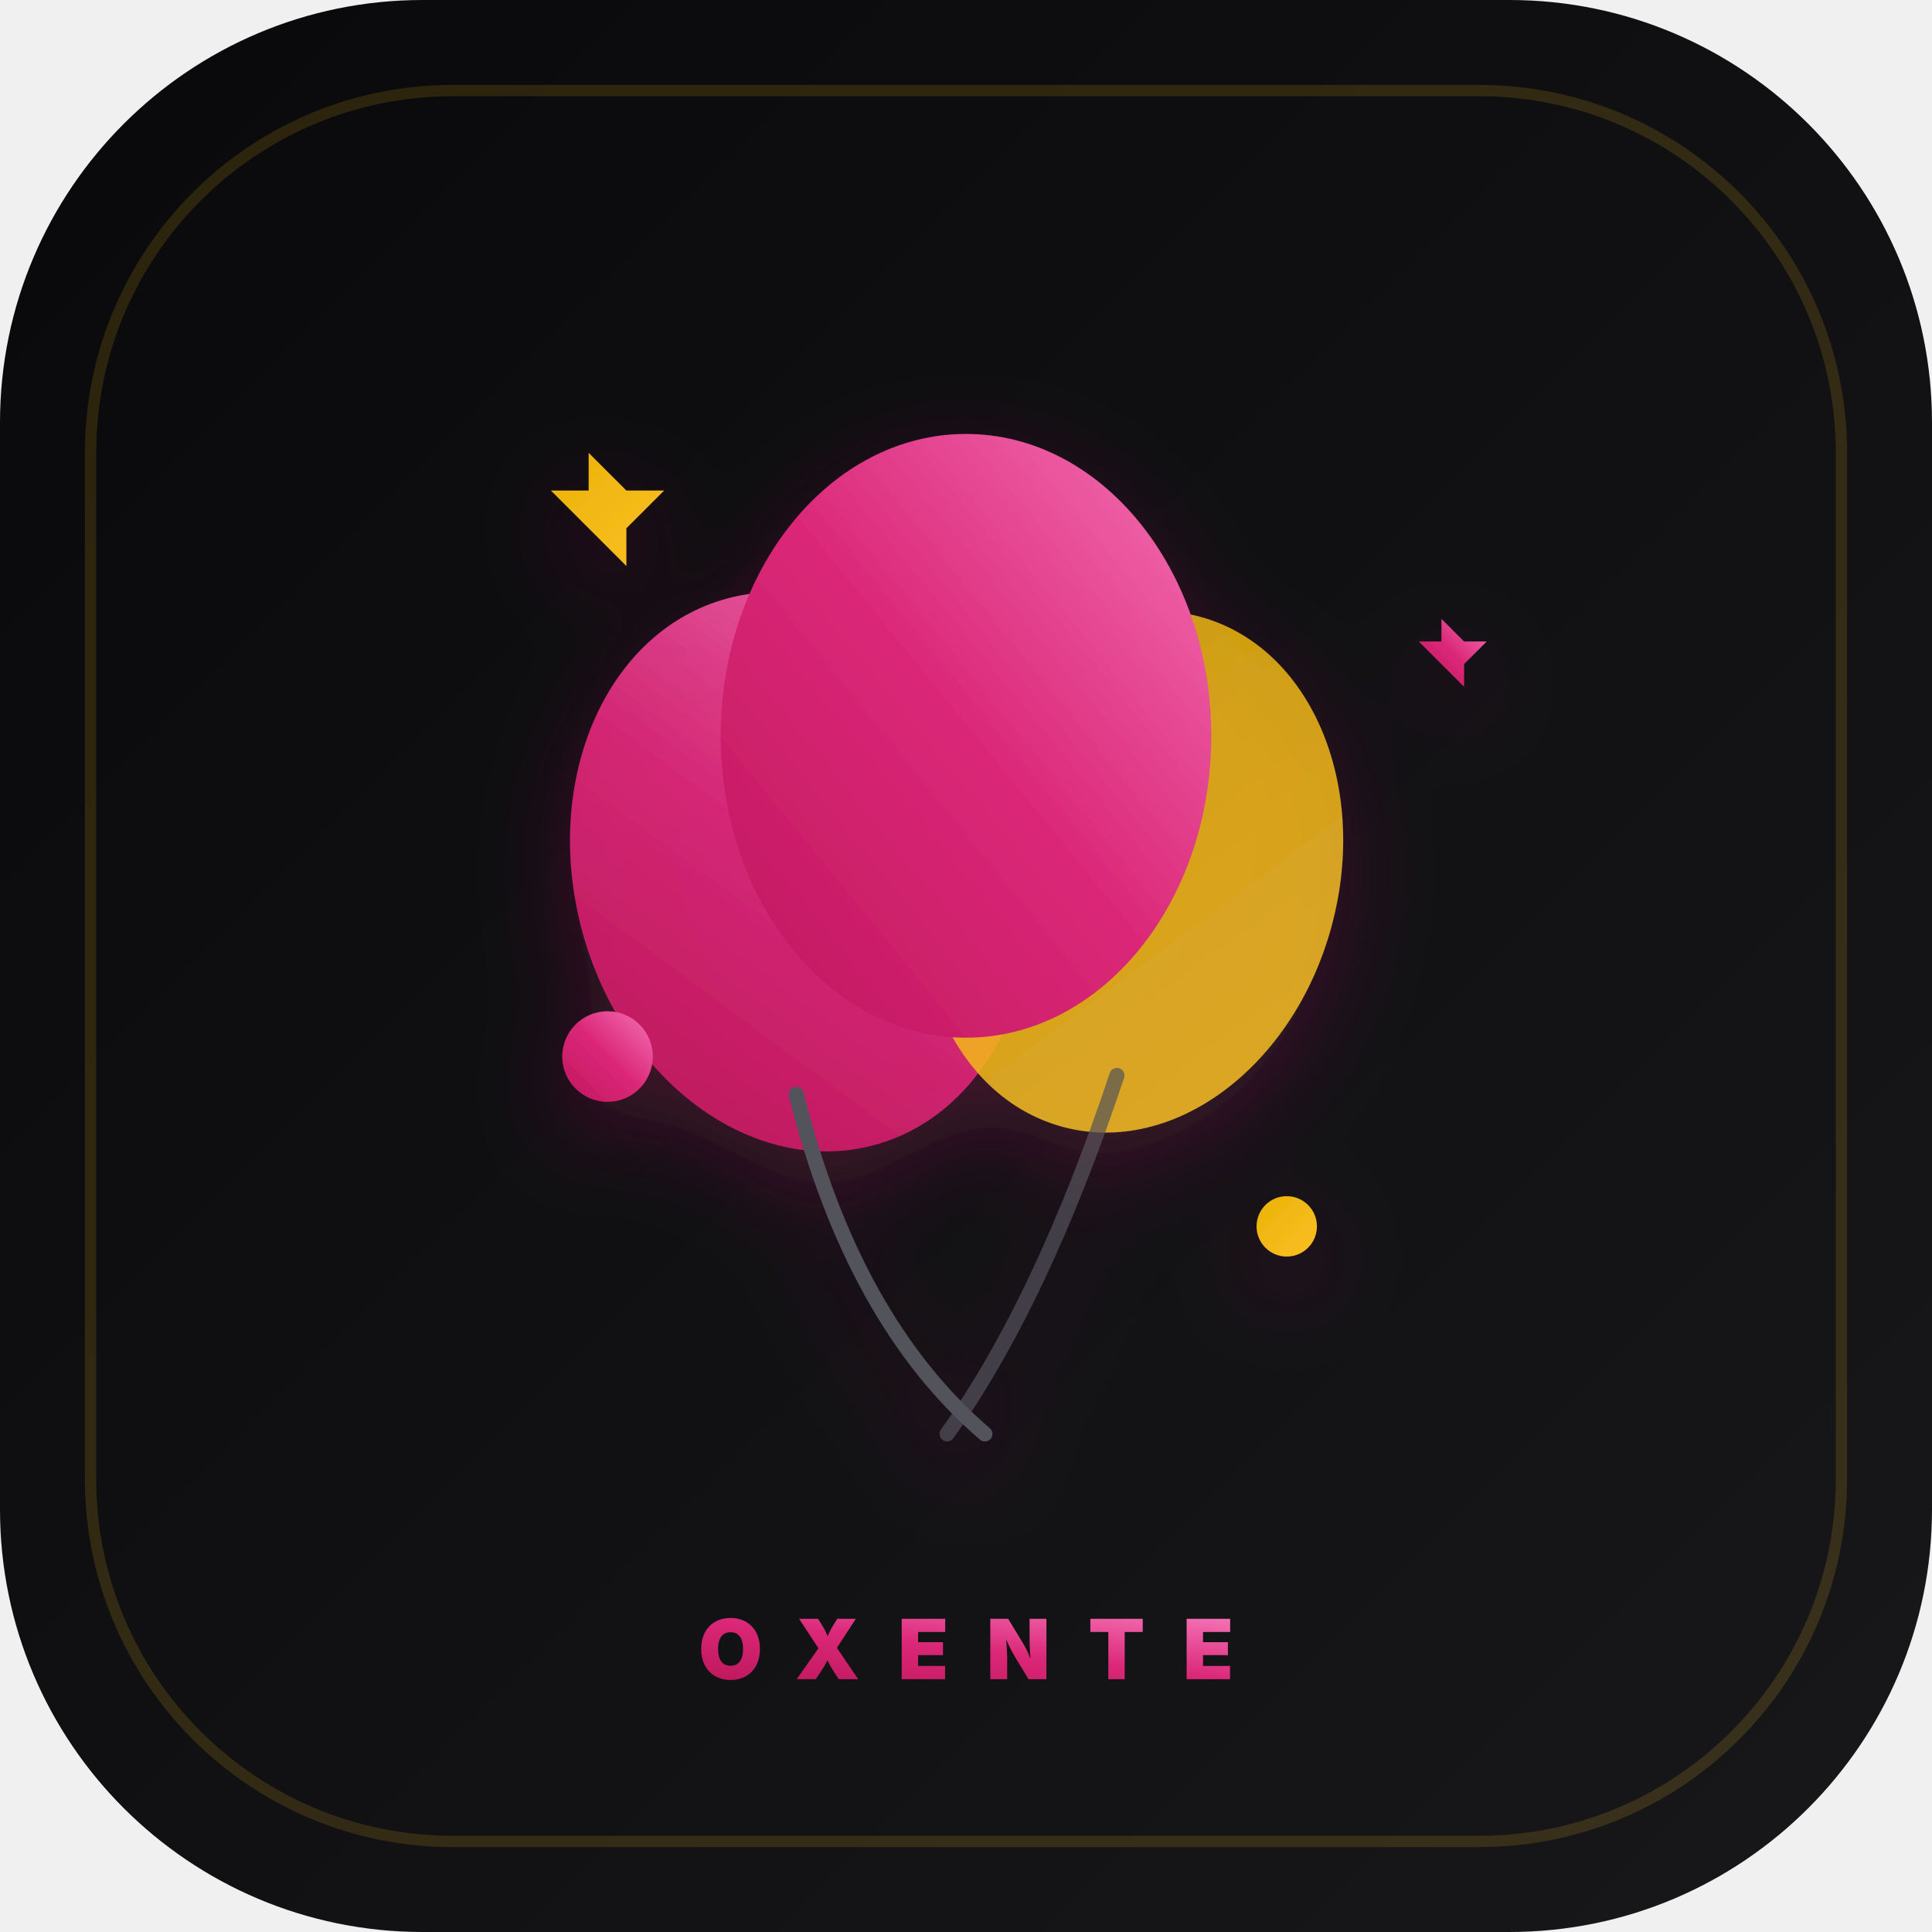
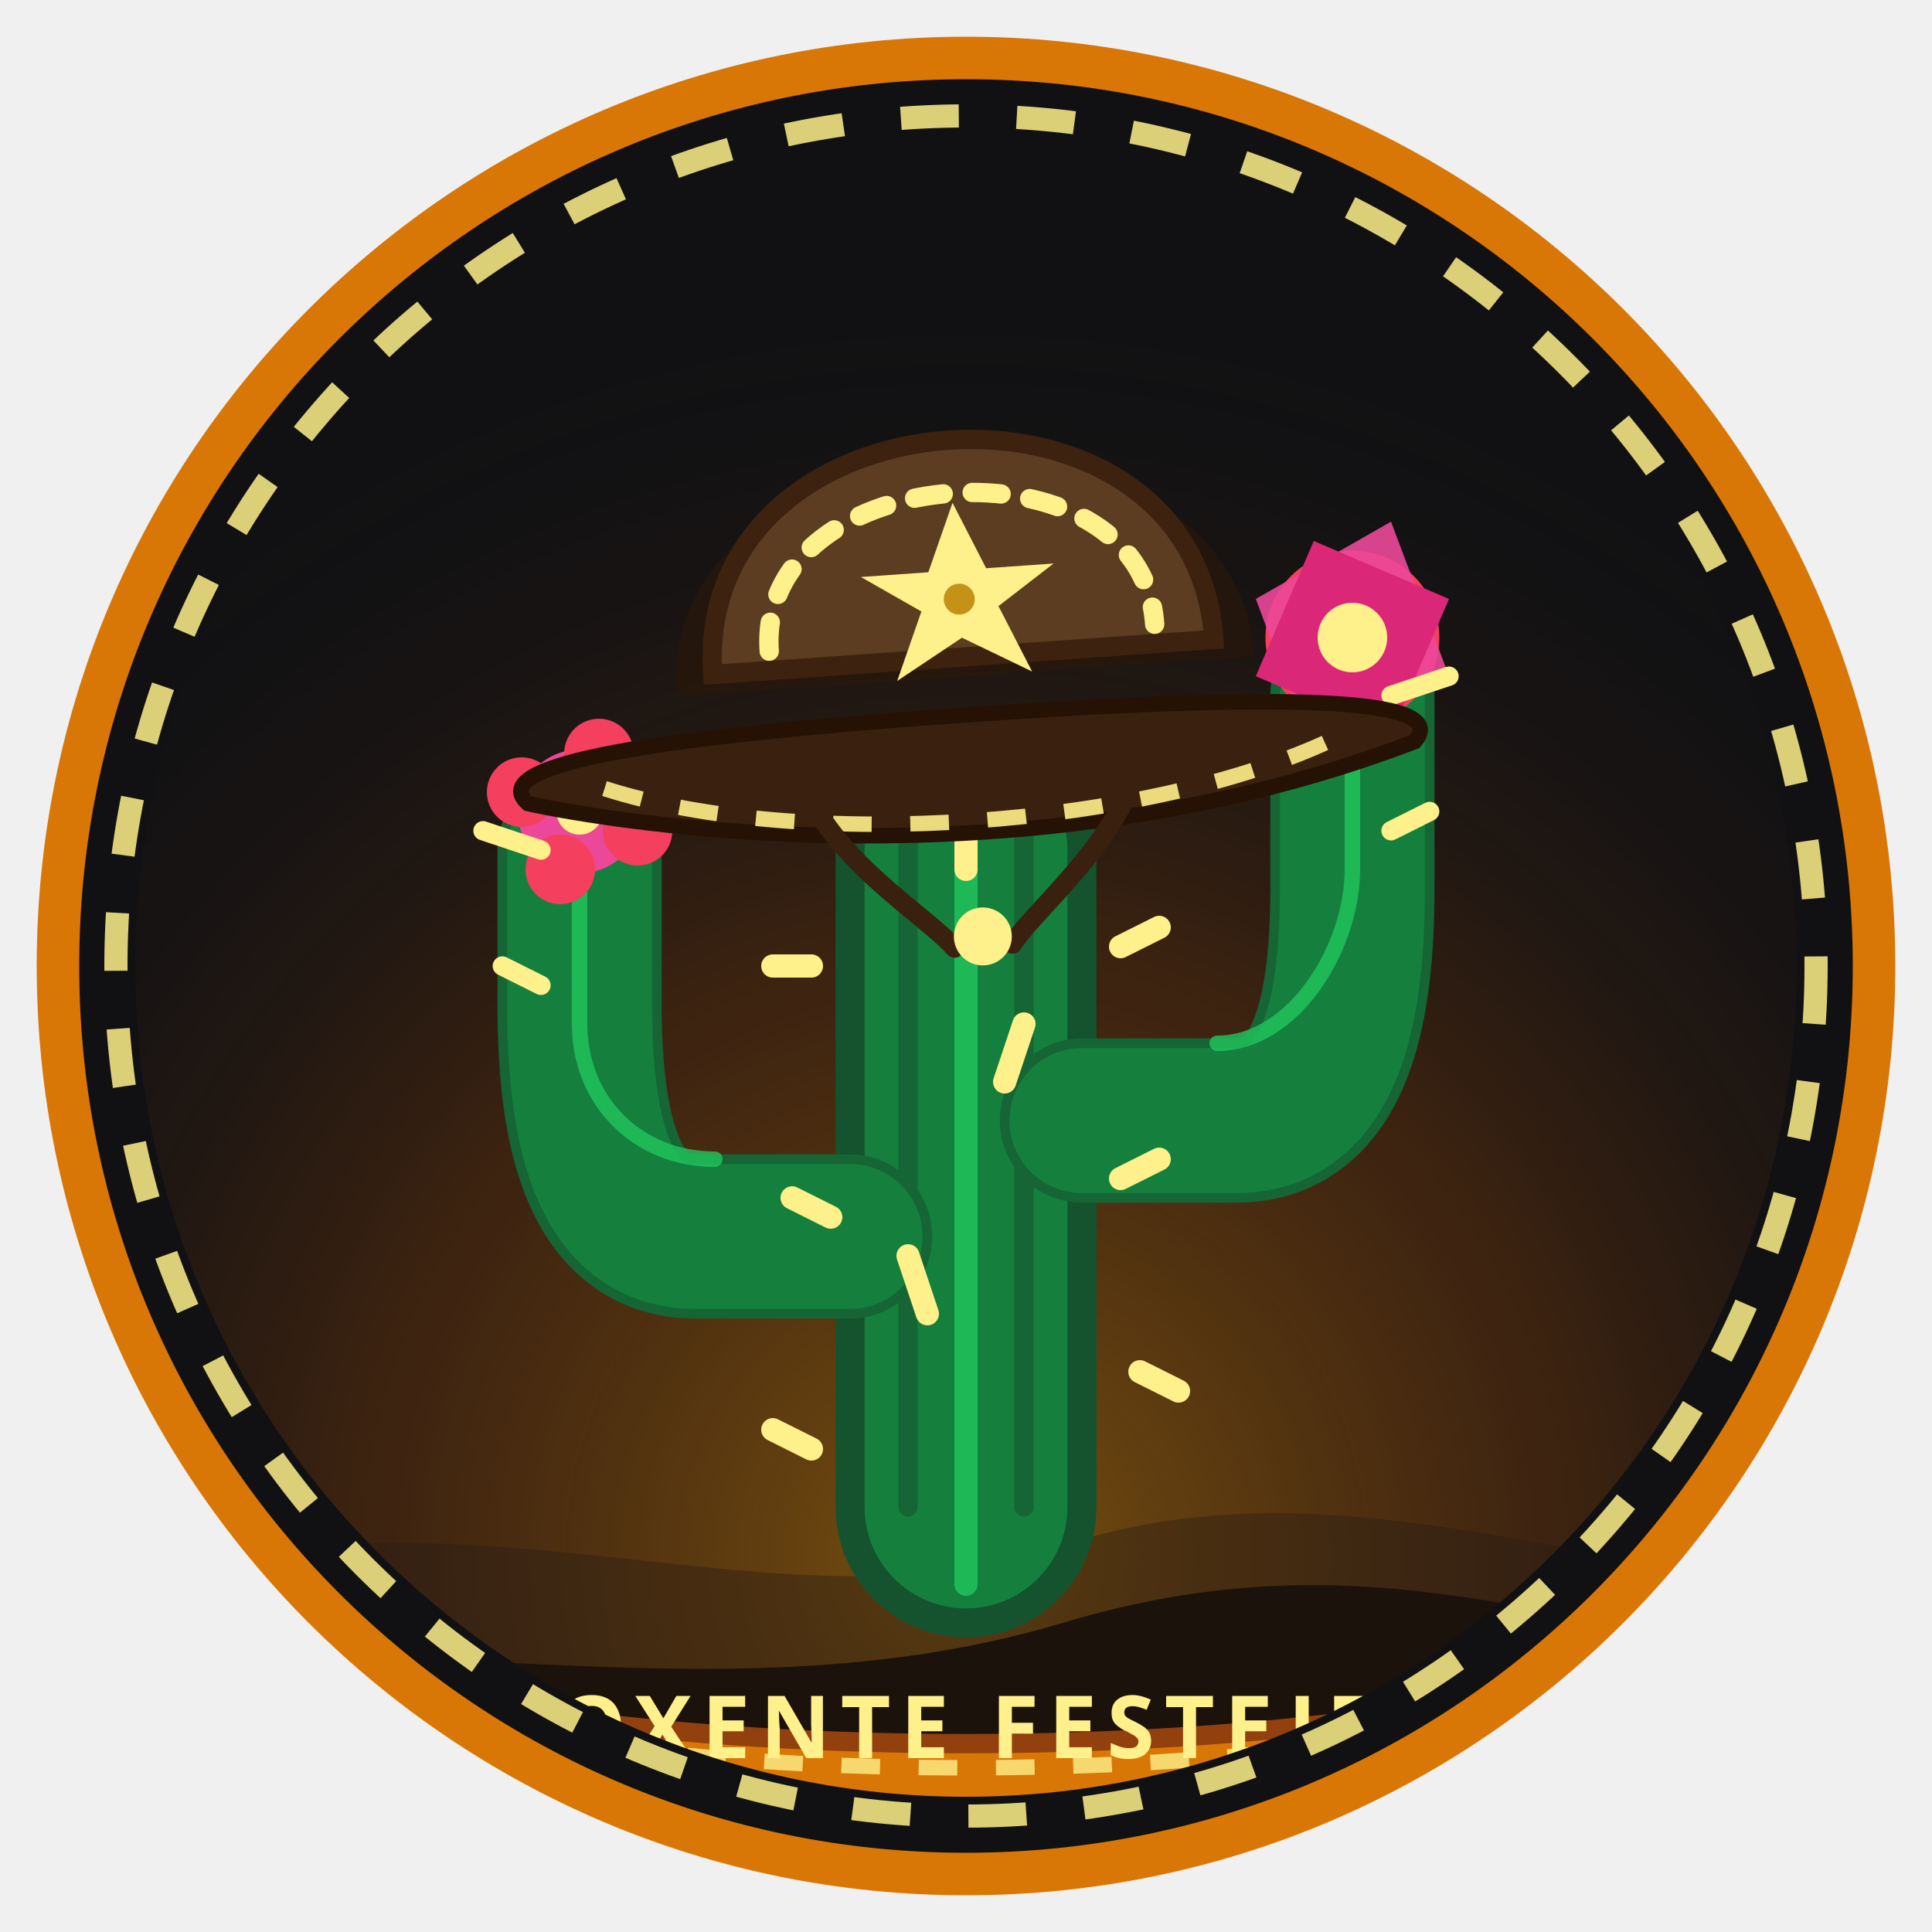
- <svg xmlns="http://www.w3.org/2000/svg" viewBox="0 0 512 512" width="100%" height="100%">
+ <svg xmlns="http://www.w3.org/2000/svg" viewBox="0 0 100 100" fill="none">
  <defs>
-     <linearGradient id="bgGrad" x1="0%" y1="0%" x2="100%" y2="100%">
-       <stop offset="0%" stop-color="#09090b" />
-       <stop offset="100%" stop-color="#18181b" />
-     </linearGradient>
-     <linearGradient id="pinkGrad" x1="0%" y1="100%" x2="100%" y2="0%">
-       <stop offset="0%" stop-color="#be185d" />
-       <stop offset="50%" stop-color="#db2777" />
-       <stop offset="100%" stop-color="#f472b6" />
-     </linearGradient>
-     <linearGradient id="goldGrad" x1="0%" y1="0%" x2="100%" y2="100%">
-       <stop offset="0%" stop-color="#eab308" />
-       <stop offset="100%" stop-color="#fbbf24" />
-     </linearGradient>
-     <filter id="glow" x="-20%" y="-20%" width="140%" height="140%">
-       <feDropShadow dx="0" dy="8" stdDeviation="12" flood-color="#db2777" flood-opacity="0.25" />
-     </filter>
+     <radialGradient id="sunset-glow" cx="50%" cy="85%" r="75%">
+       <stop offset="0%" stop-color="#f59e0b" stop-opacity="0.45" />
+       <stop offset="50%" stop-color="#b45309" stop-opacity="0.25" />
+       <stop offset="100%" stop-color="#111113" stop-opacity="0" />
+     </radialGradient>
+     <mask id="inner-circle-mask">
+       <circle cx="50" cy="50" r="43" fill="white" />
+     </mask>
  </defs>
-   <rect width="512" height="512" rx="112" fill="url(#bgGrad)" />
-   <rect x="24" y="24" width="464" height="464" rx="96" fill="none" stroke="url(#goldGrad)" stroke-width="3" stroke-opacity="0.15" />
-   <g filter="url(#glow)" transform="translate(256, 240)">
-     <ellipse cx="-40" cy="-20" rx="60" ry="75" fill="url(#pinkGrad)" opacity="0.95" transform="rotate(-15)" />
-     <ellipse cx="40" cy="-20" rx="55" ry="70" fill="url(#goldGrad)" opacity="0.85" transform="rotate(15)" />
-     <ellipse cx="0" cy="-45" rx="65" ry="80" fill="url(#pinkGrad)" />
-     <path d="M-45,50 Q-30,110 5,140" fill="none" stroke="#52525b" stroke-width="4" stroke-linecap="round" />
-     <path d="M40,45 Q20,105 -5,140" fill="none" stroke="#52525b" stroke-width="4" stroke-linecap="round" opacity="0.7" />
-     <path d="M0,35 L0,140" fill="none" stroke="url(#goldGrad)" stroke-width="4" stroke-linecap="round" />
-     <path d="M-110,-110 L-100,-110 L-100,-120 L-90,-110 L-80,-110 L-90,-100 L-90,-90 L-100,-100 Z" fill="url(#goldGrad)" />
-     <path d="M120,-70 L126,-70 L126,-76 L132,-70 L138,-70 L132,-64 L132,-58 L126,-64 Z" fill="url(#pinkGrad)" />
-     <circle cx="85" cy="85" r="8" fill="url(#goldGrad)" />
-     <circle cx="-95" cy="40" r="12" fill="url(#pinkGrad)" />
+   <circle cx="50" cy="50" r="47" fill="#111113" stroke="#d97706" stroke-width="2.2" />
+   <circle cx="50" cy="50" r="44" stroke="#fef08a" stroke-width="1.2" stroke-dasharray="3 3" opacity="0.85" />
+   <g mask="url(#inner-circle-mask)">
+     <circle cx="50" cy="50" r="43" fill="url(#sunset-glow)" />
+     <path d="M5 82 C25 76, 40 85, 55 80 C70 75, 85 83, 95 81 L95 95 L5 95 Z" fill="#271c14" opacity="0.4" />
+     <path d="M-5 88 C15 82, 35 90, 55 84 C75 78, 85 88, 105 85 L105 100 L-5 100 Z" fill="#1c120c" />
+     <g>
+       <rect x="44" y="38" width="12" height="46" rx="6" fill="#15803d" stroke="#14532d" stroke-width="1.5" />
+       <path d="M47 43 V78" stroke="#166534" stroke-width="1" stroke-linecap="round" />
+       <path d="M50 40 V82" stroke="#22c55e" stroke-width="1.2" stroke-linecap="round" opacity="0.8" />
+       <path d="M53 43 V78" stroke="#166534" stroke-width="1" stroke-linecap="round" />
+       <path d="M44 64 H36 C31 64, 30 58, 30 52 V44" stroke="#166534" stroke-width="8.5" stroke-linecap="round" fill="none" />
+       <path d="M44 64 H36 C31 64, 30 58, 30 52 V44" stroke="#15803d" stroke-width="7.5" stroke-linecap="round" fill="none" />
+       <path d="M30 46 V53 C30 57, 33 60, 37 60" stroke="#22c55e" stroke-width="0.8" stroke-linecap="round" fill="none" opacity="0.8" />
+       <path d="M56 58 H64 C69 58, 70 52, 70 46 V36" stroke="#166534" stroke-width="8.5" stroke-linecap="round" fill="none" />
+       <path d="M56 58 H64 C69 58, 70 52, 70 46 V36" stroke="#15803d" stroke-width="7.5" stroke-linecap="round" fill="none" />
+       <path d="M70 38 V45 C70 49, 67 54, 63 54" stroke="#22c55e" stroke-width="0.8" stroke-linecap="round" fill="none" opacity="0.8" />
+       <g transform="translate(30, 42)">
+         <circle cx="0" cy="0" r="3.2" fill="#ec4899" />
+         <circle cx="-3" cy="-1" r="1.8" fill="#f43f5e" />
+         <circle cx="3" cy="1" r="1.8" fill="#f43f5e" />
+         <circle cx="1" cy="-3" r="1.8" fill="#f43f5e" />
+         <circle cx="-1" cy="3" r="1.8" fill="#f43f5e" />
+         <circle cx="0" cy="0" r="1.2" fill="#fef08a" />
+       </g>
+       <g transform="translate(70, 33)">
+         <circle cx="0" cy="0" r="4.5" fill="#f43f5e" />
+         <path d="M-5,-2 L2,-6 L5,2 L-2,6 Z" fill="#ec4899" opacity="0.9" />
+         <path d="M-2,-5 L5,-2 L2,5 L-5,2 Z" fill="#db2777" />
+         <circle cx="0" cy="0" r="1.8" fill="#fef08a" />
+       </g>
+       <path d="M40 50 L42 50 M41 62 L43 63 M40 74 L42 75" stroke="#fef08a" stroke-width="1.2" stroke-linecap="round" />
+       <path d="M60 48 L58 49 M60 60 L58 61 M61 72 L59 71" stroke="#fef08a" stroke-width="1.2" stroke-linecap="round" />
+       <path d="M50 45 L50 42 M52 56 L53 53 M48 68 L47 65" stroke="#fef08a" stroke-width="1.2" stroke-linecap="round" />
+       <path d="M26 50 L28 51 M25 43 L28 44" stroke="#fef08a" stroke-width="1" stroke-linecap="round" />
+       <path d="M74 42 L72 43 M75 35 L72 36" stroke="#fef08a" stroke-width="1" stroke-linecap="round" />
+       <g transform="translate(50, 36) rotate(-4)">
+         <path d="M-15,-1 C-15,-16 15,-16 15,-1 Z" fill="#2d1706" opacity="0.5" />
+         <path d="M-13,-2 C-13,-17 13,-17 13,-2 Z" fill="#5c3d21" stroke="#3c220f" stroke-width="1" />
+         <path d="M-10,-3 C-10,-13 10,-13 10,-3" stroke="#fef08a" stroke-width="1" stroke-dasharray="1.5 1.5" stroke-linecap="round" fill="none" />
+         <path d="M0,-10 L1.5,-6.5 L5,-6.5 L2,-4.5 L3.5,-1 L0,-3 L-3.5,-1 L-2,-4.5 L-5,-6.5 L-1.5,-6.5 Z" fill="#fef08a" />
+         <circle cx="0" cy="-5" r="0.8" fill="#c59218" />
+         <path d="M-23,4 C-23,4 0,11 23,4 C25,2 18,1 0,1 C-18,1 -25,2 -23,4 Z" fill="#3a200e" stroke="#251205" stroke-width="0.8" />
+         <path d="M-19,3.5 C-9,7.5 9,7.5 19,3.5" stroke="#fef08a" stroke-width="0.8" stroke-dasharray="2 2" fill="none" opacity="0.9" />
+         <path d="M-9,2 C-9,7 -3,11 -1.5,13" stroke="#3a200e" stroke-width="1" fill="none" stroke-linecap="round" />
+         <path d="M9,2 C9,7 3,11 1.5,13" stroke="#3a200e" stroke-width="1" fill="none" stroke-linecap="round" />
+         <circle cx="0" cy="12.5" r="1.5" fill="#fef08a" />
+       </g>
+     </g>
+     <path d="M12 85 C30 92 70 92 88 85 L84 94 C68 97 32 97 16 94 Z" fill="#d97706" stroke="#92400e" stroke-width="1" />
+     <path d="M16 87 C32 93 68 93 84 87" stroke="#fef08a" stroke-width="0.8" stroke-dasharray="2 2" fill="none" opacity="0.8" />
+     <text x="50" y="91" fill="#fef08a" font-size="4.5" font-weight="900" text-anchor="middle" font-family="sans-serif" letter-spacing="0.5">
+       OXENTE FESTEJE
+     </text>
  </g>
-   <text x="256" y="445" font-family="'Inter', system-ui, sans-serif" font-size="22" font-weight="900" fill="url(#pinkGrad)" letter-spacing="10" text-anchor="middle">OXENTE</text>
</svg>
